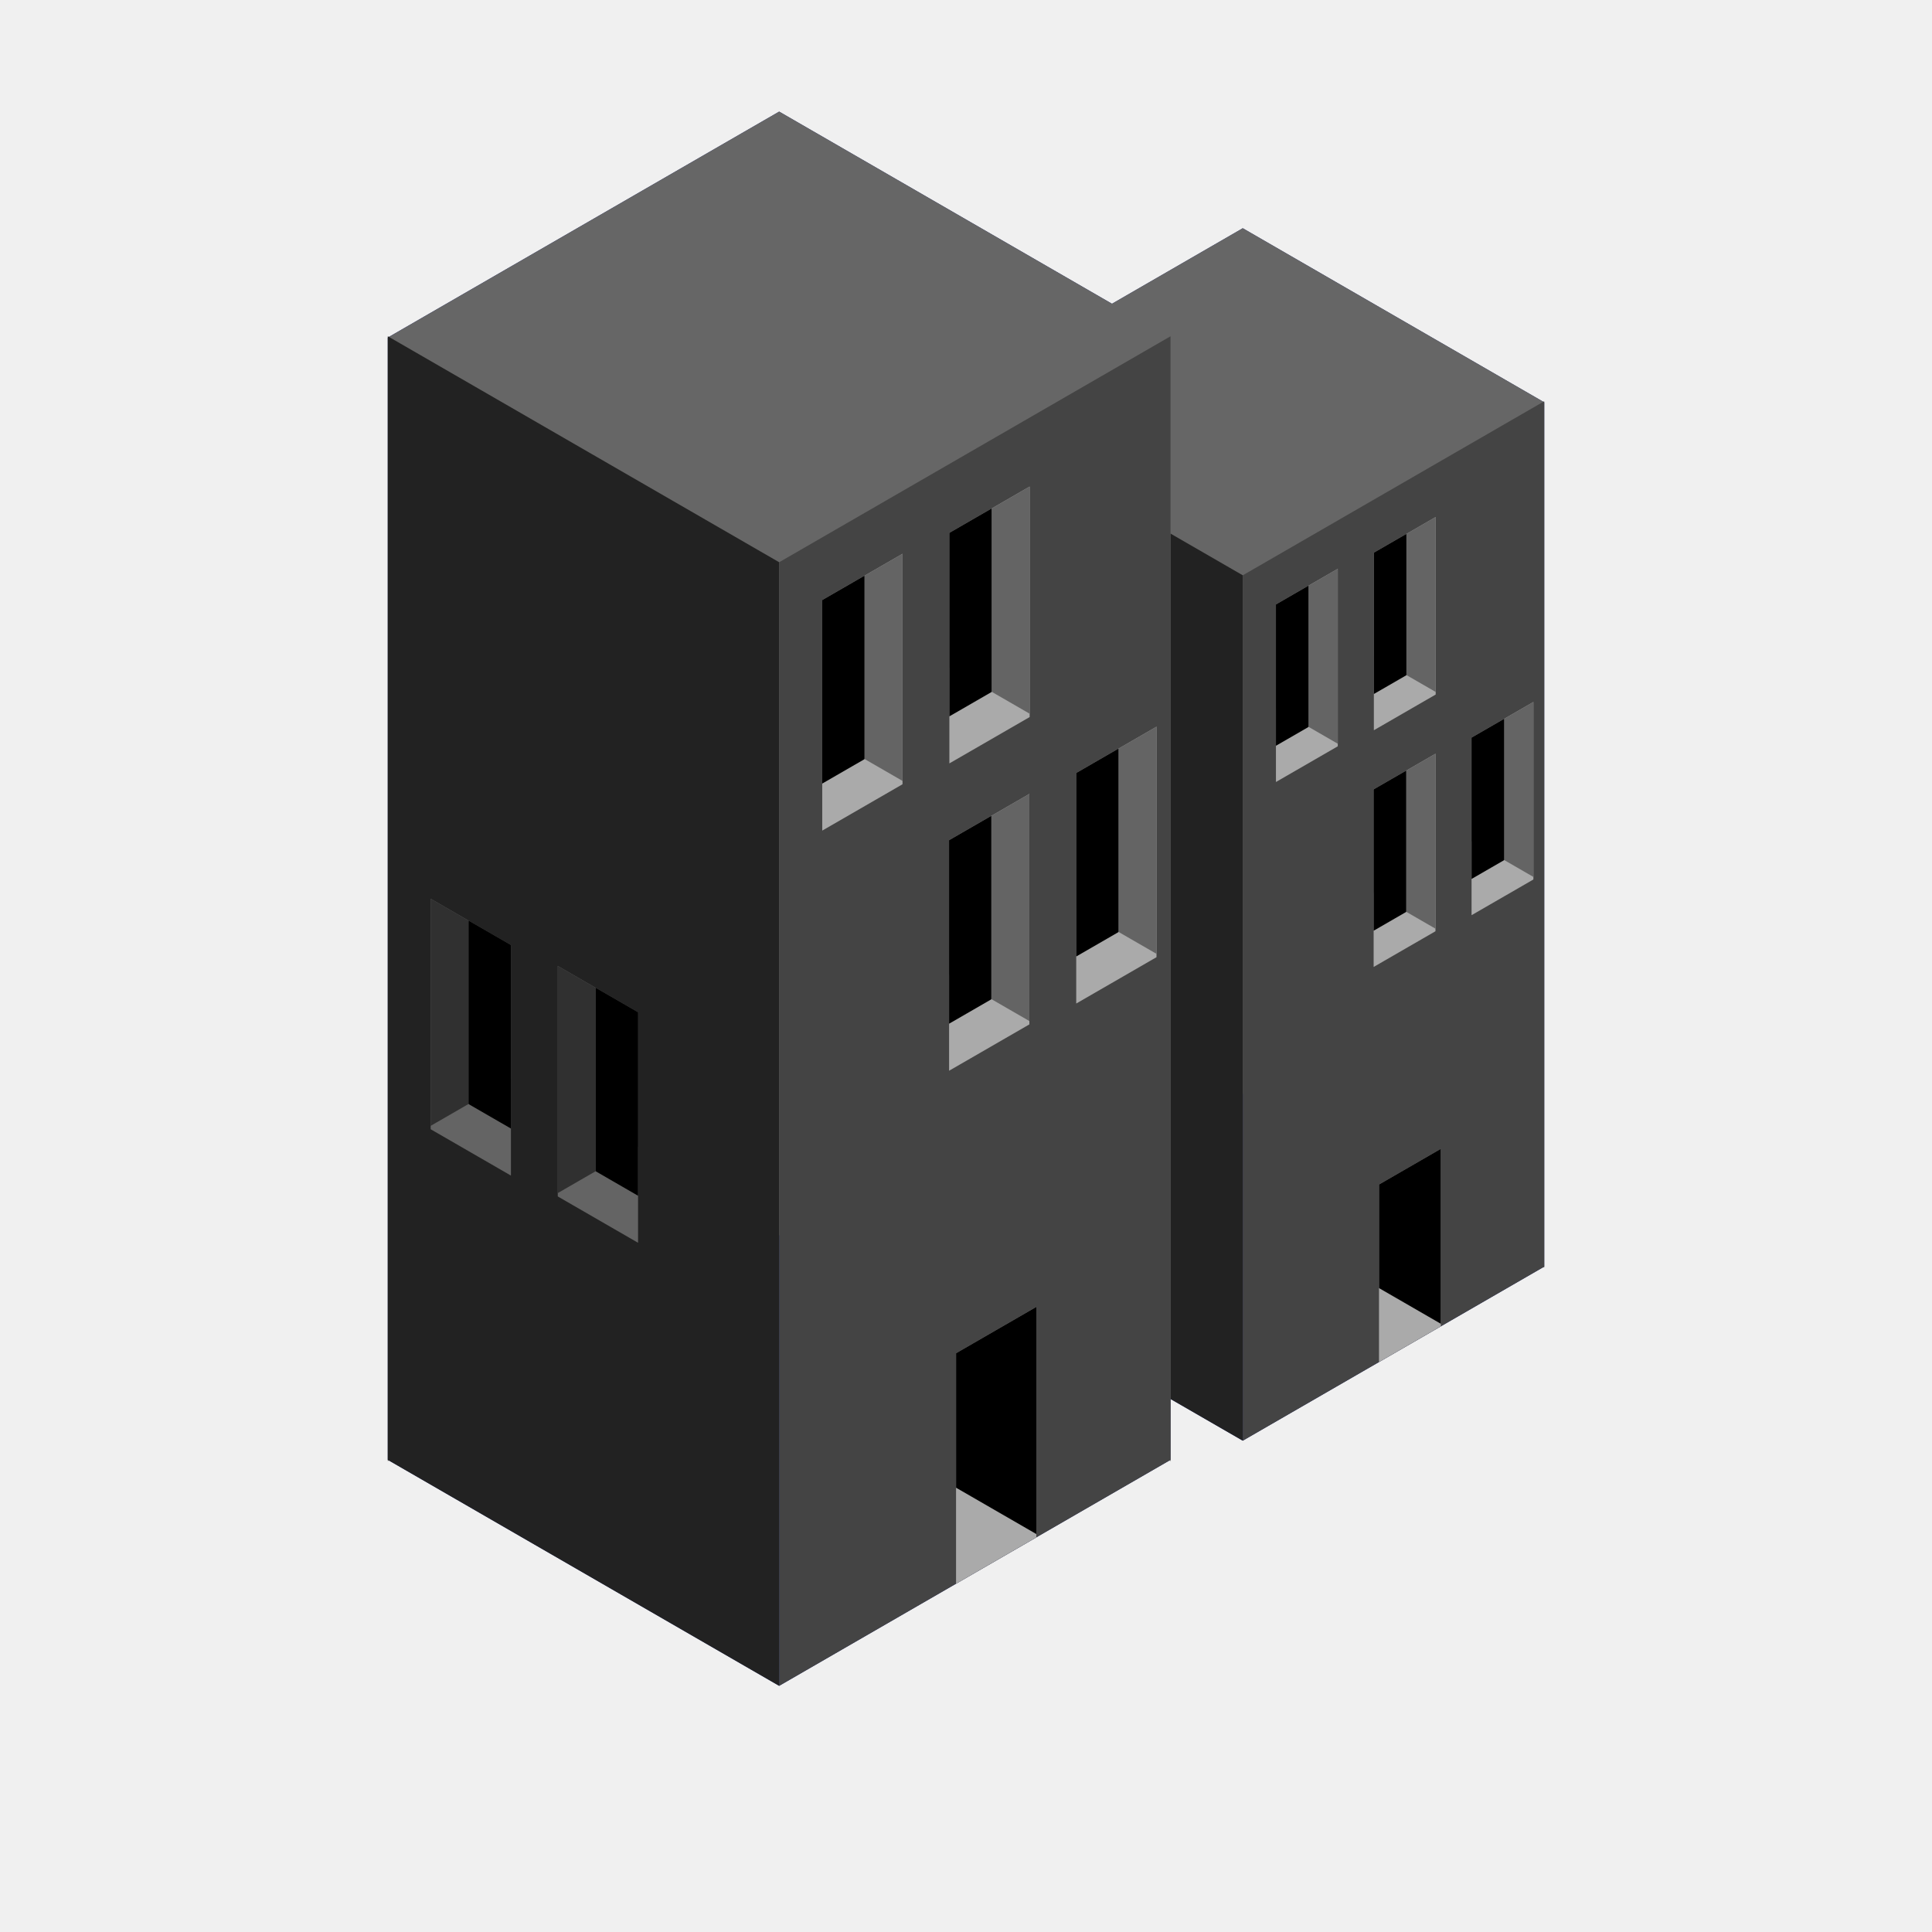
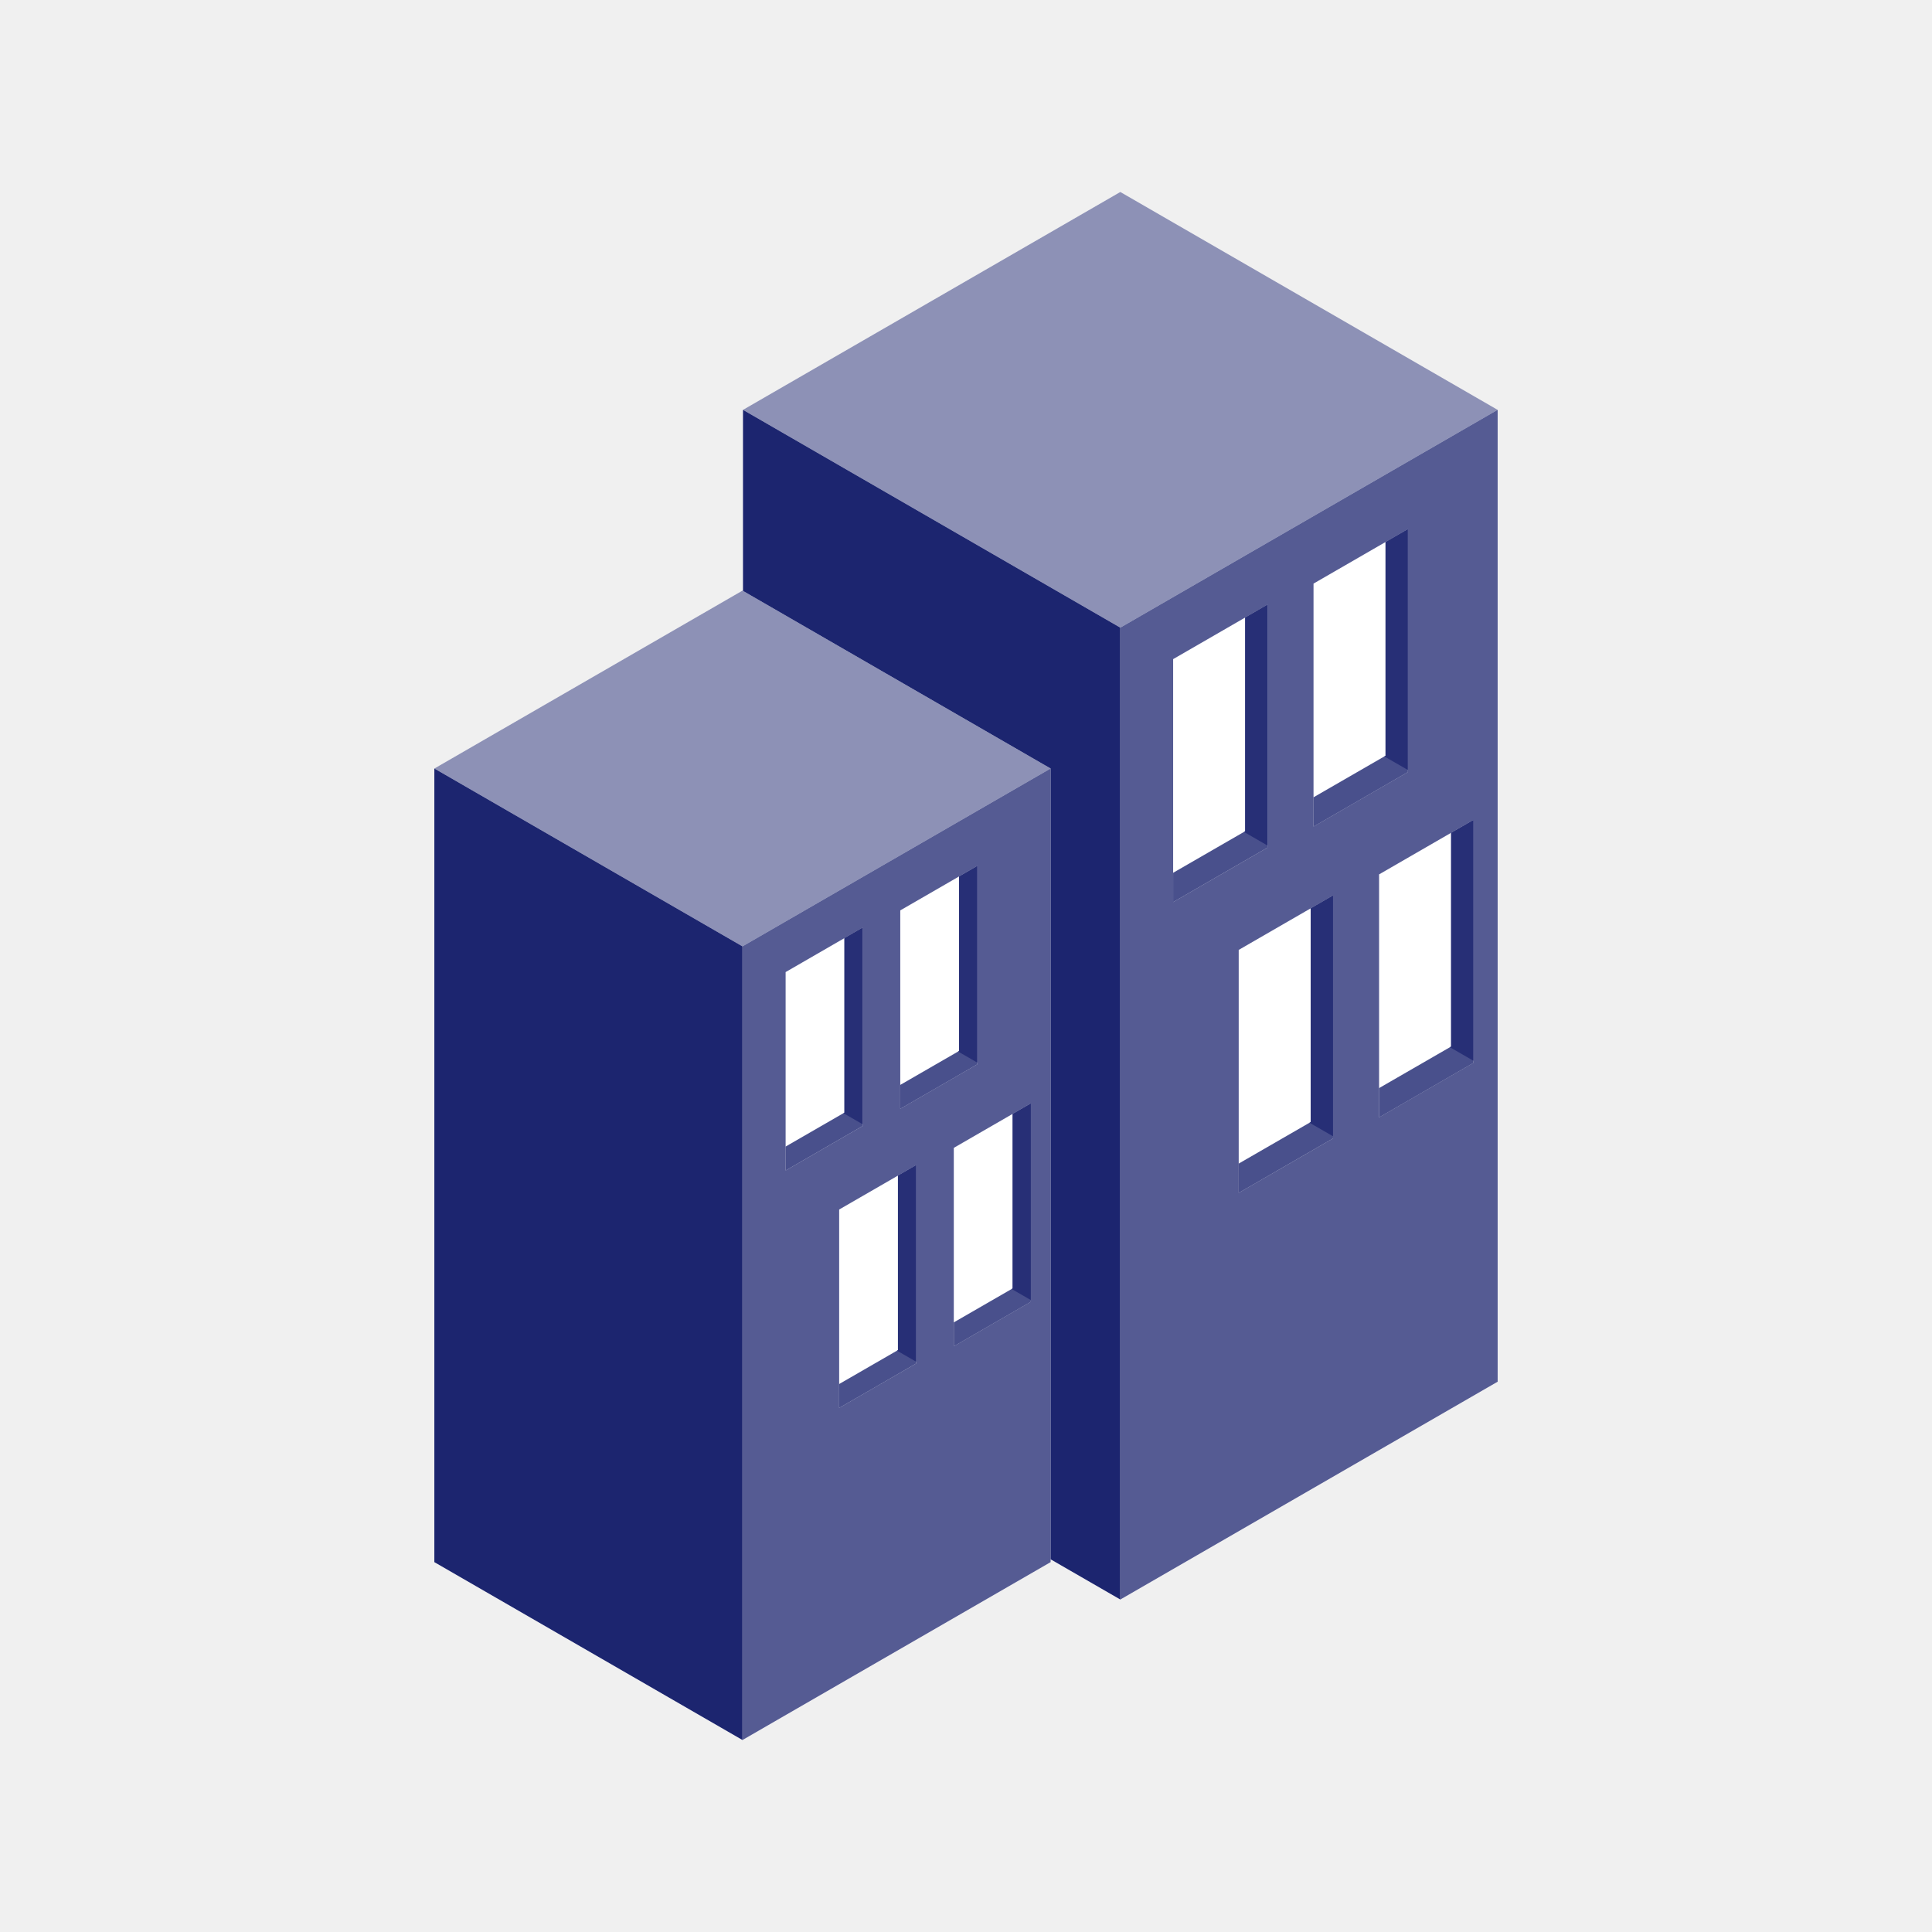
- <svg xmlns="http://www.w3.org/2000/svg" xmlns:xlink="http://www.w3.org/1999/xlink" height="100%" stroke-miterlimit="10" style="fill-rule:nonzero;clip-rule:evenodd;stroke-linecap:round;stroke-linejoin:round;" version="1.1" viewBox="0 0 1024 1024" width="100%" xml:space="preserve">
-   <defs>
-     <path d="M730.897 721.916L730.897 627.822L763.671 608.899L763.671 702.993L730.897 721.916Z" id="Fill" />
-     <path d="M676.276 414.479L676.276 320.384L709.05 301.461L709.05 395.556L676.276 414.479Z" id="Fill_2" />
-     <path d="M728.176 387.043L728.176 292.948L760.95 274.025L760.95 368.119L728.176 387.043Z" id="Fill_3" />
-     <path d="M728.058 512.506L728.058 418.411L760.832 399.488L760.832 493.583L728.058 512.506Z" id="Fill_4" />
-     <path d="M779.957 485.069L779.957 390.974L812.731 372.051L812.731 466.146L779.957 485.069Z" id="Fill_5" />
-     <path d="M601.093 582.733L601.093 488.638L568.319 469.715L568.319 563.81L601.093 582.733Z" id="Fill_6" />
-     <path d="M549.194 555.296L549.194 461.202L516.419 442.279L516.419 536.373L549.194 555.296Z" id="Fill_7" />
-     <path d="M506.72 839.418L506.72 717.246L549.274 692.677L549.274 814.849L506.72 839.418Z" id="Fill_8" />
-     <path d="M435.801 440.244L435.801 318.072L478.354 293.502L478.354 415.674L435.801 440.244Z" id="Fill_9" />
-     <path d="M503.186 404.621L503.186 282.449L545.74 257.879L545.74 380.051L503.186 404.621Z" id="Fill_10" />
-     <path d="M503.033 567.521L503.033 445.349L545.587 420.78L545.587 542.952L503.033 567.521Z" id="Fill_11" />
-     <path d="M570.419 531.898L570.419 409.726L612.973 385.156L612.973 507.328L570.419 531.898Z" id="Fill_12" />
-     <path d="M338.183 658.703L338.183 536.531L295.629 511.962L295.629 634.134L338.183 658.703Z" id="Fill_13" />
-     <path d="M270.798 623.08L270.798 500.908L228.244 476.339L228.244 598.511L270.798 623.08Z" id="Fill_14" />
-   </defs>
+ <svg xmlns="http://www.w3.org/2000/svg" height="100%" stroke-miterlimit="10" style="fill-rule:nonzero;clip-rule:evenodd;stroke-linecap:round;stroke-linejoin:round;" version="1.1" viewBox="0 0 1024 1024" width="100%" xml:space="preserve">
+   <defs />
  <g id="레이어-1">
-     <path d="M412.969 59.156L206.125 178.562L205.531 178.906L205.531 773.75L206.125 774.094L412.969 893.531L506.719 839.406L549.281 814.844L549.281 814.812L619.812 774.094L620.406 773.75L620.406 741.5L658.688 763.594L730.906 721.906L763.656 703L818 671.625L818.469 671.344L818.469 213.219L818 212.969L658.688 120.969L589.375 161L412.969 59.156Z" fill="#ffffff" fill-rule="nonzero" opacity="1" stroke="none" />
-     <path d="M412.969 59.156L206.125 178.562L205.531 178.906L205.531 773.75L206.125 774.094L412.969 893.531L506.719 839.406L549.281 814.844L549.281 814.812L619.812 774.094L620.406 773.75L620.406 741.5L658.688 763.594L730.906 721.906L763.656 703L818 671.625L818.469 671.344L818.469 213.219L818 212.969L658.688 120.969L589.375 161L412.969 59.156Z" fill="#1c256f" fill-rule="nonzero" opacity="1" stroke="none" />
+     <path d="M593.781 101.75L393.812 217.219L393.781 217.219L393.781 313.188L393.531 313.031L230.25 407.312L230.219 407.312L230.219 827.969L230.25 827.969L393.531 922.25L421.906 905.875L556.812 827.969L556.844 827.969L556.844 826.469L593.781 847.781L628.531 827.719L793.75 732.344L793.781 732.344L793.781 732.312L793.781 391.375L793.781 217.219L793.75 217.219L593.781 101.75Z" fill="#ffffff" fill-rule="nonzero" opacity="1" stroke="none" />
    <g opacity="1">
      <g opacity="1">
        <g opacity="1">
-           <g opacity="1">
-             <path d="M658.696 120.964L498.937 213.205L498.937 671.872L658.696 579.631L818.455 671.872L818.455 213.205L658.696 120.964Z" fill="#666666" fill-rule="nonzero" opacity="1" stroke="none" />
-           </g>
-           <g opacity="1">
-             <path d="M498.937 212.682L498.937 671.349L658.696 763.589L658.696 304.922L498.937 212.682Z" fill="#222222" fill-rule="nonzero" opacity="1" stroke="none" />
-             <path d="M818.455 212.682L818.455 671.349L658.696 763.589L658.696 304.922L818.455 212.682Z" fill="#444444" fill-rule="nonzero" opacity="1" stroke="none" />
-           </g>
+           <path d="M746.205 280.451L734.361 287.295L734.361 400.545L733.736 400.92L746.205 408.107L746.205 280.451Z" fill="#1c256f" fill-opacity="0.75" fill-rule="nonzero" opacity="1" stroke="none" />
+           <path d="M746.205 280.451L734.361 287.295L734.361 400.545L733.736 400.92L696.205 422.576L696.205 438.107L746.205 409.232L746.205 408.107L746.205 280.451Z" fill="#1c256f" fill-opacity="0.8" fill-rule="nonzero" opacity="1" stroke="none" />
+           <path d="M734.361 287.295L696.205 309.326L696.205 379.232L696.205 380.357L696.205 422.576L733.736 400.92L734.361 400.545L734.361 287.295Z" fill="#1c256f" fill-opacity="0" fill-rule="nonzero" opacity="1" stroke="none" />
        </g>
        <g opacity="1">
-           <g opacity="1">
-             <use fill="#aaaaaa" fill-rule="nonzero" opacity="1" stroke="none" xlink:href="#Fill" />
-             <clipPath id="ClipPath">
-               <use xlink:href="#Fill" />
-             </clipPath>
-             <g clip-path="url(#ClipPath)">
-               <path d="M763.681 701.635L763.681 607.54L730.907 588.617L730.907 682.712L763.681 701.635Z" fill="#000000" fill-rule="nonzero" opacity="1" stroke="none" />
-             </g>
-           </g>
+           <path d="M671.79 320.473L659.946 327.316L659.946 440.566L659.321 440.941L671.79 448.129L671.79 320.473Z" fill="#1c256f" fill-opacity="0.75" fill-rule="nonzero" opacity="1" stroke="none" />
+           <path d="M671.79 320.473L659.946 327.316L659.946 440.566L659.321 440.941L621.79 462.598L621.79 478.129L671.79 449.254L671.79 448.129L671.79 320.473Z" fill="#1c256f" fill-opacity="0.8" fill-rule="nonzero" opacity="1" stroke="none" />
+           <path d="M659.946 327.316L621.79 349.348L621.79 419.254L621.79 420.379L621.79 462.598L659.321 440.941L659.946 440.566L659.946 327.316Z" fill="#1c256f" fill-opacity="0" fill-rule="nonzero" opacity="1" stroke="none" />
        </g>
        <g opacity="1">
-           <g opacity="1">
-             <use fill="#aaaaaa" fill-rule="nonzero" opacity="1" stroke="none" xlink:href="#Fill_2" />
-             <clipPath id="ClipPath_2">
-               <use xlink:href="#Fill_2" />
-             </clipPath>
-             <g clip-path="url(#ClipPath_2)">
-               <path d="M709.06 394.198L709.06 300.103L676.286 281.18L676.286 375.275L709.06 394.198Z" fill="#646464" fill-rule="nonzero" opacity="1" stroke="none" />
-               <path d="M660.725 404.253L660.725 310.158L693.499 291.235L693.499 385.33L660.725 404.253Z" fill="#000000" fill-rule="nonzero" opacity="1" stroke="none" />
-             </g>
-           </g>
+           <path d="M593.79 101.754L393.821 217.223L593.79 332.66L793.758 217.223L593.79 101.754Z" fill="#1c256f" fill-opacity="0.5" fill-rule="nonzero" opacity="1" stroke="none" />
+           <path d="M393.79 217.223L393.79 313.191L556.821 407.316L556.852 407.316L556.852 549.535L556.852 826.473L593.79 847.785L593.79 616.879L593.79 332.66L393.821 217.223L393.79 217.223Z" fill="#1c256f" fill-rule="nonzero" opacity="1" stroke="none" />
+           <path d="M793.758 217.223L593.79 332.66L593.79 616.879L593.79 847.785L628.54 827.723L793.758 732.348L793.79 732.348L793.79 732.316L793.79 391.379L793.79 217.223L793.758 217.223ZM746.196 280.441L746.196 408.098L746.196 409.223L696.196 438.098L696.196 422.566L696.196 380.348L696.196 379.223L696.196 309.316L734.352 287.285L746.196 280.441ZM671.79 320.473L671.79 449.254L621.79 478.129L621.79 420.379L621.79 349.348L671.79 320.473ZM780.946 434.566L780.946 562.223L780.946 563.348L730.946 592.223L730.946 576.691L730.946 534.473L730.946 533.348L730.946 463.441L769.102 441.41L780.946 434.566ZM706.54 474.598L706.54 603.379L656.54 632.254L656.54 574.504L656.54 503.473L706.54 474.598Z" fill="#1c256f" fill-opacity="0.75" fill-rule="nonzero" opacity="1" stroke="none" />
        </g>
        <g opacity="1">
-           <g opacity="1">
-             <use fill="#aaaaaa" fill-rule="nonzero" opacity="1" stroke="none" xlink:href="#Fill_3" />
-             <clipPath id="ClipPath_3">
-               <use xlink:href="#Fill_3" />
-             </clipPath>
-             <g clip-path="url(#ClipPath_3)">
-               <path d="M760.96 366.761L760.96 272.667L728.185 253.743L728.185 347.838L760.96 366.761Z" fill="#646464" fill-rule="nonzero" opacity="1" stroke="none" />
-               <path d="M712.624 376.816L712.624 282.721L745.399 263.798L745.399 357.893L712.624 376.816Z" fill="#000000" fill-rule="nonzero" opacity="1" stroke="none" />
-             </g>
-           </g>
+           <path d="M780.954 434.582L769.111 441.425L769.111 554.675L768.486 555.05L780.954 562.238L780.954 434.582Z" fill="#1c256f" fill-opacity="0.75" fill-rule="nonzero" opacity="1" stroke="none" />
+           <path d="M780.954 434.582L769.111 441.425L769.111 554.675L768.486 555.05L730.954 576.707L730.954 592.238L780.954 563.363L780.954 562.238L780.954 434.582Z" fill="#1c256f" fill-opacity="0.8" fill-rule="nonzero" opacity="1" stroke="none" />
+           <path d="M769.111 441.425L730.954 463.457L730.954 533.363L730.954 534.488L730.954 576.707L768.486 555.05L769.111 554.675L769.111 441.425Z" fill="#1c256f" fill-opacity="0" fill-rule="nonzero" opacity="1" stroke="none" />
        </g>
        <g opacity="1">
-           <g opacity="1">
-             <use fill="#aaaaaa" fill-rule="nonzero" opacity="1" stroke="none" xlink:href="#Fill_4" />
-             <clipPath id="ClipPath_4">
-               <use xlink:href="#Fill_4" />
-             </clipPath>
-             <g clip-path="url(#ClipPath_4)">
-               <path d="M760.842 492.225L760.842 398.13L728.068 379.207L728.068 473.302L760.842 492.225Z" fill="#646464" fill-rule="nonzero" opacity="1" stroke="none" />
-               <path d="M712.507 502.279L712.507 408.184L745.281 389.261L745.281 483.356L712.507 502.279Z" fill="#000000" fill-rule="nonzero" opacity="1" stroke="none" />
-             </g>
-           </g>
-         </g>
-         <g opacity="1">
-           <g opacity="1">
-             <use fill="#aaaaaa" fill-rule="nonzero" opacity="1" stroke="none" xlink:href="#Fill_5" />
-             <clipPath id="ClipPath_5">
-               <use xlink:href="#Fill_5" />
-             </clipPath>
-             <g clip-path="url(#ClipPath_5)">
-               <path d="M812.741 464.788L812.741 370.693L779.967 351.77L779.967 445.865L812.741 464.788Z" fill="#646464" fill-rule="nonzero" opacity="1" stroke="none" />
-               <path d="M764.406 474.843L764.406 380.748L797.18 361.825L797.18 455.92L764.406 474.843Z" fill="#000000" fill-rule="nonzero" opacity="1" stroke="none" />
-             </g>
-           </g>
-         </g>
-         <g opacity="1">
-           <g opacity="1">
-             <use fill="#646464" fill-rule="nonzero" opacity="1" stroke="none" xlink:href="#Fill_6" />
-             <clipPath id="ClipPath_6">
-               <use xlink:href="#Fill_6" />
-             </clipPath>
-             <g clip-path="url(#ClipPath_6)">
-               <path d="M568.309 562.452L568.309 468.357L601.083 449.434L601.083 543.529L568.309 562.452Z" fill="#303030" fill-rule="nonzero" opacity="1" stroke="none" />
-               <path d="M616.644 572.507L616.644 478.412L583.87 459.489L583.87 553.584L616.644 572.507Z" fill="#000000" fill-rule="nonzero" opacity="1" stroke="none" />
-             </g>
-           </g>
-         </g>
-         <g opacity="1">
-           <g opacity="1">
-             <use fill="#646464" fill-rule="nonzero" opacity="1" stroke="none" xlink:href="#Fill_7" />
-             <clipPath id="ClipPath_7">
-               <use xlink:href="#Fill_7" />
-             </clipPath>
-             <g clip-path="url(#ClipPath_7)">
-               <path d="M516.41 535.015L516.41 440.92L549.184 421.997L549.184 516.092L516.41 535.015Z" fill="#303030" fill-rule="nonzero" opacity="1" stroke="none" />
-               <path d="M564.745 545.07L564.745 450.975L531.97 432.052L531.97 526.147L564.745 545.07Z" fill="#000000" fill-rule="nonzero" opacity="1" stroke="none" />
-             </g>
-           </g>
+           <path d="M706.539 474.603L694.695 481.447L694.695 594.697L694.07 595.072L706.539 602.259L706.539 474.603Z" fill="#1c256f" fill-opacity="0.75" fill-rule="nonzero" opacity="1" stroke="none" />
+           <path d="M706.539 474.603L694.695 481.447L694.695 594.697L694.07 595.072L656.539 616.728L656.539 632.259L706.539 603.384L706.539 602.259L706.539 474.603Z" fill="#1c256f" fill-opacity="0.8" fill-rule="nonzero" opacity="1" stroke="none" />
+           <path d="M694.695 481.447L656.539 503.478L656.539 573.384L656.539 574.509L656.539 616.728L694.07 595.072L694.695 594.697L694.695 481.447Z" fill="#1c256f" fill-opacity="0" fill-rule="nonzero" opacity="1" stroke="none" />
        </g>
      </g>
      <g opacity="1">
        <g opacity="1">
-           <g opacity="1">
-             <path d="M412.975 59.147L205.545 178.911L205.545 774.44L412.975 654.676L620.404 774.44L620.404 178.911L412.975 59.147Z" fill="#666666" fill-rule="nonzero" opacity="1" stroke="none" />
-           </g>
-           <g opacity="1">
-             <path d="M205.545 178.232L205.545 773.761L412.975 893.526L412.975 297.996L205.545 178.232Z" fill="#222222" fill-rule="nonzero" opacity="1" stroke="none" />
-             <path d="M620.404 178.232L620.404 773.761L412.975 893.526L412.975 297.996L620.404 178.232Z" fill="#444444" fill-rule="nonzero" opacity="1" stroke="none" />
-           </g>
+           <path d="M517.994 458.958L508.323 464.547L508.323 557.027L507.812 557.333L517.994 563.203L517.994 458.958Z" fill="#1c256f" fill-opacity="0.75" fill-rule="nonzero" opacity="1" stroke="none" />
+           <path d="M517.994 458.958L508.323 464.547L508.323 557.027L507.812 557.333L477.164 575.018L477.164 587.701L517.994 564.122L517.994 563.203L517.994 458.958Z" fill="#1c256f" fill-opacity="0.8" fill-rule="nonzero" opacity="1" stroke="none" />
+           <path d="M508.323 464.547L477.164 482.538L477.164 539.623L477.164 540.542L477.164 575.018L507.812 557.333L508.323 557.027L508.323 464.547Z" fill="#1c256f" fill-opacity="0" fill-rule="nonzero" opacity="1" stroke="none" />
        </g>
        <g opacity="1">
-           <g opacity="1">
-             <use fill="#aaaaaa" fill-rule="nonzero" opacity="1" stroke="none" xlink:href="#Fill_8" />
-             <clipPath id="ClipPath_8">
-               <use xlink:href="#Fill_8" />
-             </clipPath>
-             <g clip-path="url(#ClipPath_8)">
-               <path d="M549.286 813.085L549.286 690.913L506.733 666.344L506.733 788.516L549.286 813.085Z" fill="#000000" fill-rule="nonzero" opacity="1" stroke="none" />
-             </g>
-           </g>
+           <path d="M457.227 491.64L447.555 497.229L447.555 589.709L447.044 590.015L457.227 595.885L457.227 491.64Z" fill="#1c256f" fill-opacity="0.75" fill-rule="nonzero" opacity="1" stroke="none" />
+           <path d="M457.227 491.64L447.555 497.229L447.555 589.709L447.044 590.015L416.396 607.7L416.396 620.383L457.227 596.803L457.227 595.885L457.227 491.64Z" fill="#1c256f" fill-opacity="0.8" fill-rule="nonzero" opacity="1" stroke="none" />
+           <path d="M447.555 497.229L416.396 515.219L416.396 572.305L416.396 573.224L416.396 607.7L447.044 590.015L447.555 589.709L447.555 497.229Z" fill="#1c256f" fill-opacity="0" fill-rule="nonzero" opacity="1" stroke="none" />
        </g>
        <g opacity="1">
-           <g opacity="1">
-             <use fill="#aaaaaa" fill-rule="nonzero" opacity="1" stroke="none" xlink:href="#Fill_9" />
-             <clipPath id="ClipPath_9">
-               <use xlink:href="#Fill_9" />
-             </clipPath>
-             <g clip-path="url(#ClipPath_9)">
-               <path d="M478.367 413.911L478.367 291.739L435.813 267.17L435.813 389.342L478.367 413.911Z" fill="#646464" fill-rule="nonzero" opacity="1" stroke="none" />
-               <path d="M415.609 426.966L415.609 304.794L458.163 280.225L458.163 402.397L415.609 426.966Z" fill="#000000" fill-rule="nonzero" opacity="1" stroke="none" />
-             </g>
-           </g>
+           <path d="M393.531 313.033L230.236 407.325L393.531 501.592L556.827 407.325L393.531 313.033Z" fill="#1c256f" fill-opacity="0.5" fill-rule="nonzero" opacity="1" stroke="none" />
+           <path d="M230.21 407.325L230.21 827.954L230.236 827.979L393.531 922.246L393.531 733.687L393.531 501.592L230.236 407.325L230.21 407.325Z" fill="#1c256f" fill-rule="nonzero" opacity="1" stroke="none" />
+           <path d="M556.827 407.325L393.531 501.592L393.531 733.687L393.531 922.246L421.908 905.863L556.827 827.979L556.852 827.979L556.852 827.954L556.852 549.542L556.852 407.325L556.827 407.325ZM517.987 458.95L517.987 563.195L517.987 564.114L477.157 587.693L477.157 575.01L477.157 540.534L477.157 539.616L477.157 482.53L508.315 464.539L517.987 458.95ZM457.227 491.64L457.227 596.803L416.396 620.383L416.396 573.224L416.396 515.219L457.227 491.64ZM546.364 584.809L546.364 689.054L546.364 689.973L505.534 713.552L505.534 700.869L505.534 666.393L505.534 665.475L505.534 608.389L536.692 590.398L546.364 584.809ZM485.604 617.499L485.604 722.663L444.773 746.242L444.773 699.083L444.773 641.079L485.604 617.499Z" fill="#1c256f" fill-opacity="0.75" fill-rule="nonzero" opacity="1" stroke="none" />
        </g>
        <g opacity="1">
-           <g opacity="1">
-             <use fill="#aaaaaa" fill-rule="nonzero" opacity="1" stroke="none" xlink:href="#Fill_10" />
-             <clipPath id="ClipPath_10">
-               <use xlink:href="#Fill_10" />
-             </clipPath>
-             <g clip-path="url(#ClipPath_10)">
-               <path d="M545.753 378.288L545.753 256.116L503.199 231.546L503.199 353.718L545.753 378.288Z" fill="#646464" fill-rule="nonzero" opacity="1" stroke="none" />
-               <path d="M482.995 391.343L482.995 269.171L525.549 244.601L525.549 366.773L482.995 391.343Z" fill="#000000" fill-rule="nonzero" opacity="1" stroke="none" />
-             </g>
-           </g>
+           <path d="M546.371 584.822L536.699 590.41L536.699 682.891L536.189 683.197L546.371 689.067L546.371 584.822Z" fill="#1c256f" fill-opacity="0.75" fill-rule="nonzero" opacity="1" stroke="none" />
+           <path d="M546.371 584.822L536.699 590.41L536.699 682.891L536.189 683.197L505.541 700.882L505.541 713.565L546.371 689.985L546.371 689.067L546.371 584.822Z" fill="#1c256f" fill-opacity="0.8" fill-rule="nonzero" opacity="1" stroke="none" />
+           <path d="M536.699 590.41L505.541 608.401L505.541 665.487L505.541 666.406L505.541 700.882L536.189 683.197L536.699 682.891L536.699 590.41Z" fill="#1c256f" fill-opacity="0" fill-rule="nonzero" opacity="1" stroke="none" />
        </g>
        <g opacity="1">
-           <g opacity="1">
-             <use fill="#aaaaaa" fill-rule="nonzero" opacity="1" stroke="none" xlink:href="#Fill_11" />
-             <clipPath id="ClipPath_11">
-               <use xlink:href="#Fill_11" />
-             </clipPath>
-             <g clip-path="url(#ClipPath_11)">
-               <path d="M545.6 541.188L545.6 419.016L503.046 394.447L503.046 516.619L545.6 541.188Z" fill="#646464" fill-rule="nonzero" opacity="1" stroke="none" />
-               <path d="M482.842 554.243L482.842 432.071L525.396 407.502L525.396 529.674L482.842 554.243Z" fill="#000000" fill-rule="nonzero" opacity="1" stroke="none" />
-             </g>
-           </g>
-         </g>
-         <g opacity="1">
-           <g opacity="1">
-             <use fill="#aaaaaa" fill-rule="nonzero" opacity="1" stroke="none" xlink:href="#Fill_12" />
-             <clipPath id="ClipPath_12">
-               <use xlink:href="#Fill_12" />
-             </clipPath>
-             <g clip-path="url(#ClipPath_12)">
-               <path d="M612.986 505.565L612.986 383.393L570.432 358.823L570.432 480.995L612.986 505.565Z" fill="#646464" fill-rule="nonzero" opacity="1" stroke="none" />
-               <path d="M550.228 518.62L550.228 396.448L592.781 371.878L592.781 494.05L550.228 518.62Z" fill="#000000" fill-rule="nonzero" opacity="1" stroke="none" />
-             </g>
-           </g>
-         </g>
-         <g opacity="1">
-           <g opacity="1">
-             <use fill="#646464" fill-rule="nonzero" opacity="1" stroke="none" xlink:href="#Fill_13" />
-             <clipPath id="ClipPath_13">
-               <use xlink:href="#Fill_13" />
-             </clipPath>
-             <g clip-path="url(#ClipPath_13)">
-               <path d="M295.617 632.371L295.617 510.199L338.17 485.629L338.17 607.801L295.617 632.371Z" fill="#303030" fill-rule="nonzero" opacity="1" stroke="none" />
-               <path d="M358.374 645.426L358.374 523.254L315.821 498.684L315.821 620.856L358.374 645.426Z" fill="#000000" fill-rule="nonzero" opacity="1" stroke="none" />
-             </g>
-           </g>
-         </g>
-         <g opacity="1">
-           <g opacity="1">
-             <use fill="#646464" fill-rule="nonzero" opacity="1" stroke="none" xlink:href="#Fill_14" />
-             <clipPath id="ClipPath_14">
-               <use xlink:href="#Fill_14" />
-             </clipPath>
-             <g clip-path="url(#ClipPath_14)">
-               <path d="M228.231 596.747L228.231 474.575L270.785 450.006L270.785 572.178L228.231 596.747Z" fill="#303030" fill-rule="nonzero" opacity="1" stroke="none" />
-               <path d="M290.989 609.802L290.989 487.63L248.435 463.061L248.435 585.233L290.989 609.802Z" fill="#000000" fill-rule="nonzero" opacity="1" stroke="none" />
-             </g>
-           </g>
+           <path d="M485.603 617.504L475.931 623.092L475.931 715.573L475.421 715.879L485.603 721.748L485.603 617.504Z" fill="#1c256f" fill-opacity="0.75" fill-rule="nonzero" opacity="1" stroke="none" />
+           <path d="M485.603 617.504L475.931 623.092L475.931 715.573L475.421 715.879L444.773 733.564L444.773 746.247L485.603 722.667L485.603 721.748L485.603 617.504Z" fill="#1c256f" fill-opacity="0.8" fill-rule="nonzero" opacity="1" stroke="none" />
+           <path d="M475.931 623.092L444.773 641.083L444.773 698.169L444.773 699.088L444.773 733.564L475.421 715.879L475.931 715.573L475.931 623.092Z" fill="#1c256f" fill-opacity="0" fill-rule="nonzero" opacity="1" stroke="none" />
        </g>
      </g>
    </g>
  </g>
</svg>
